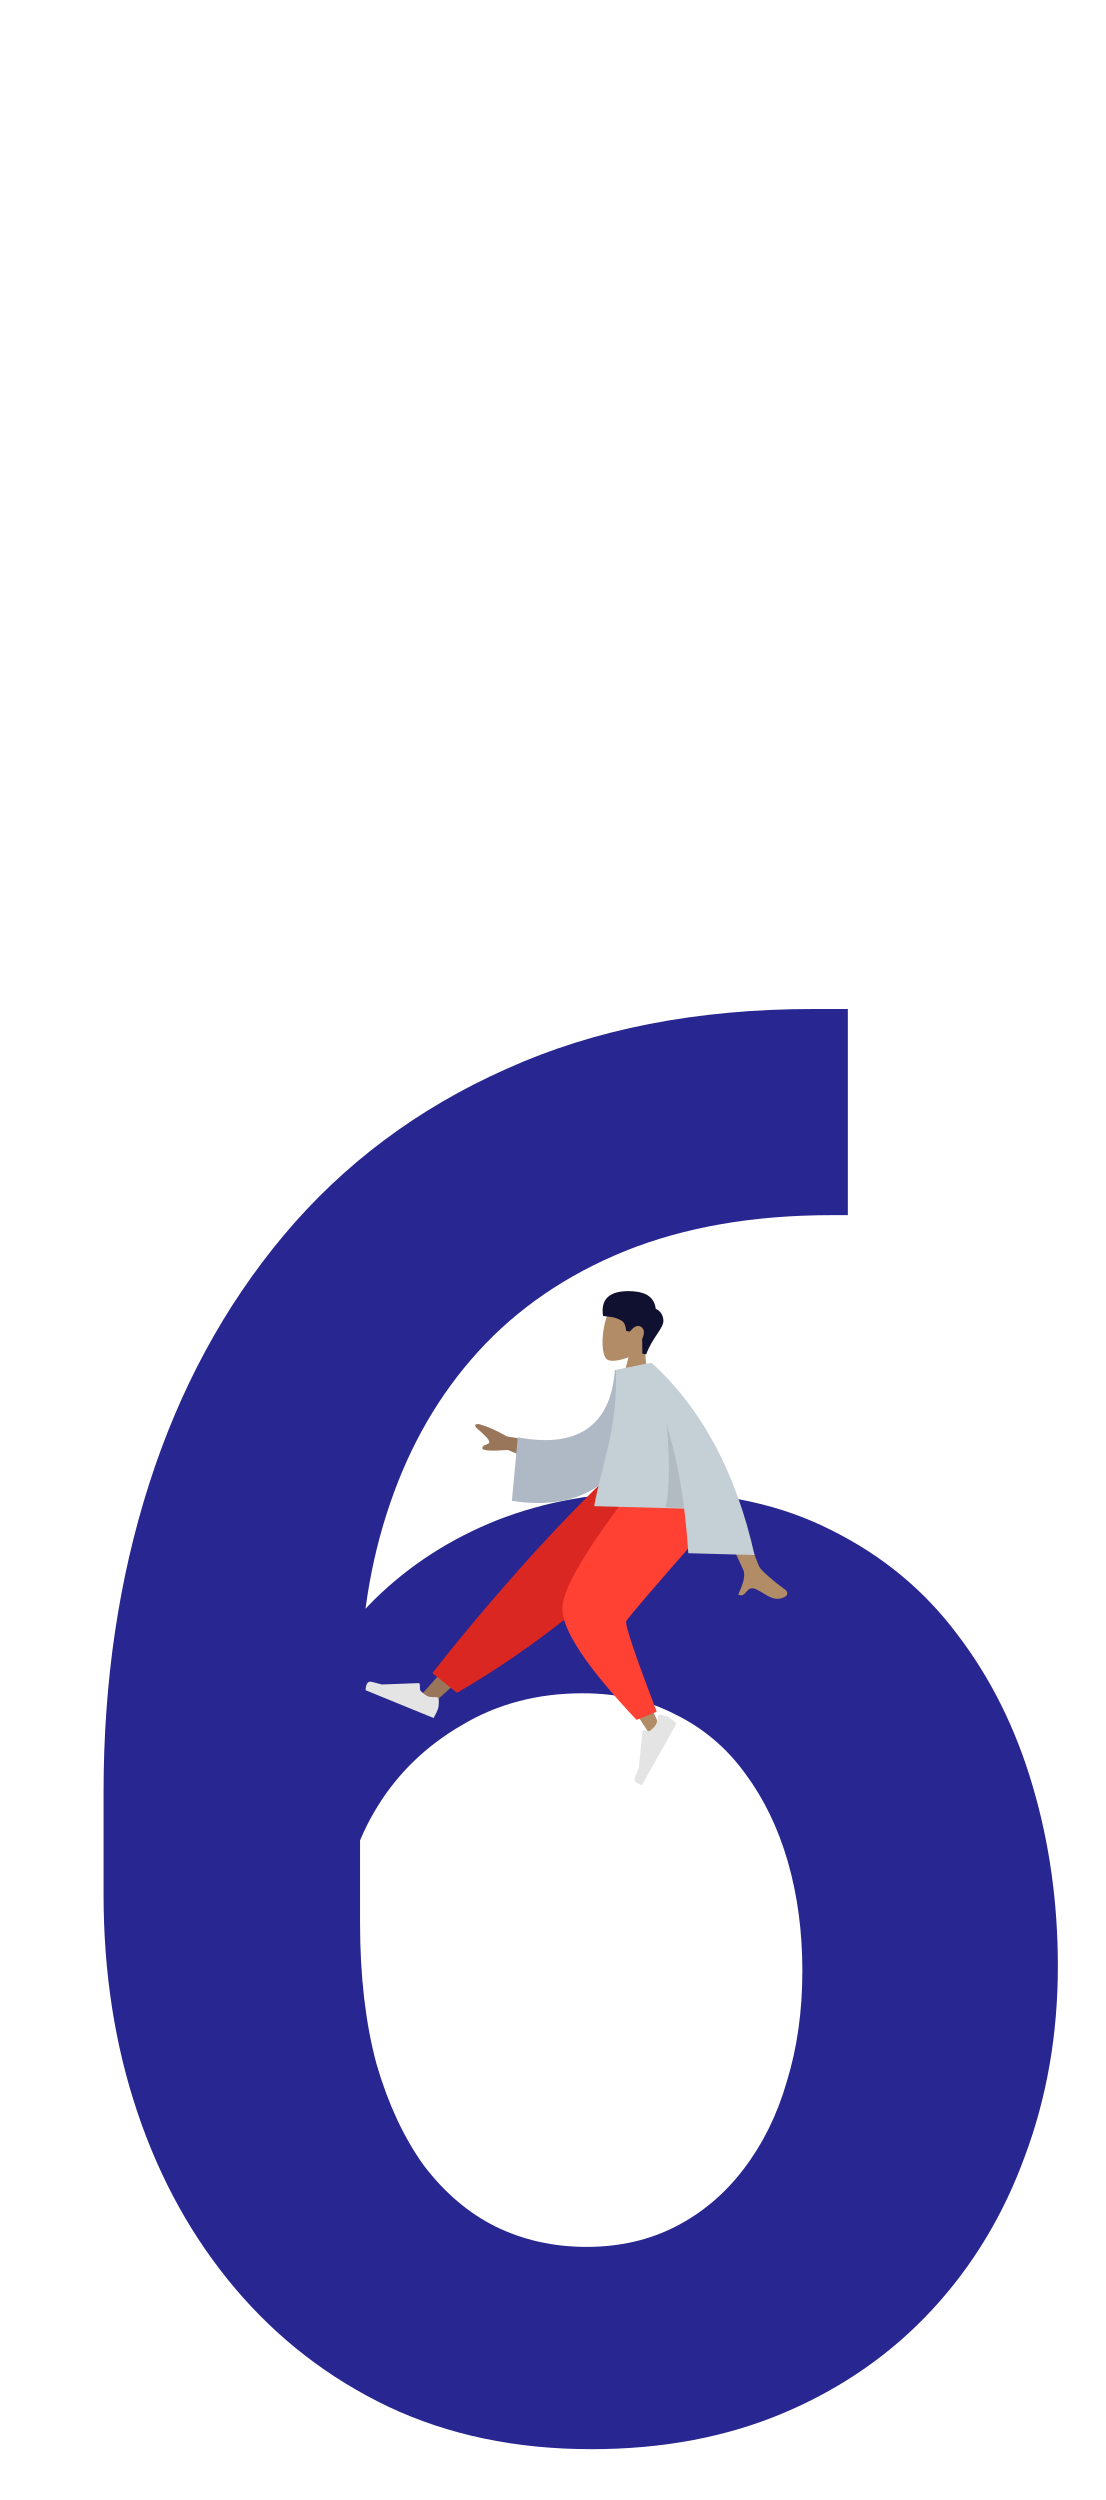
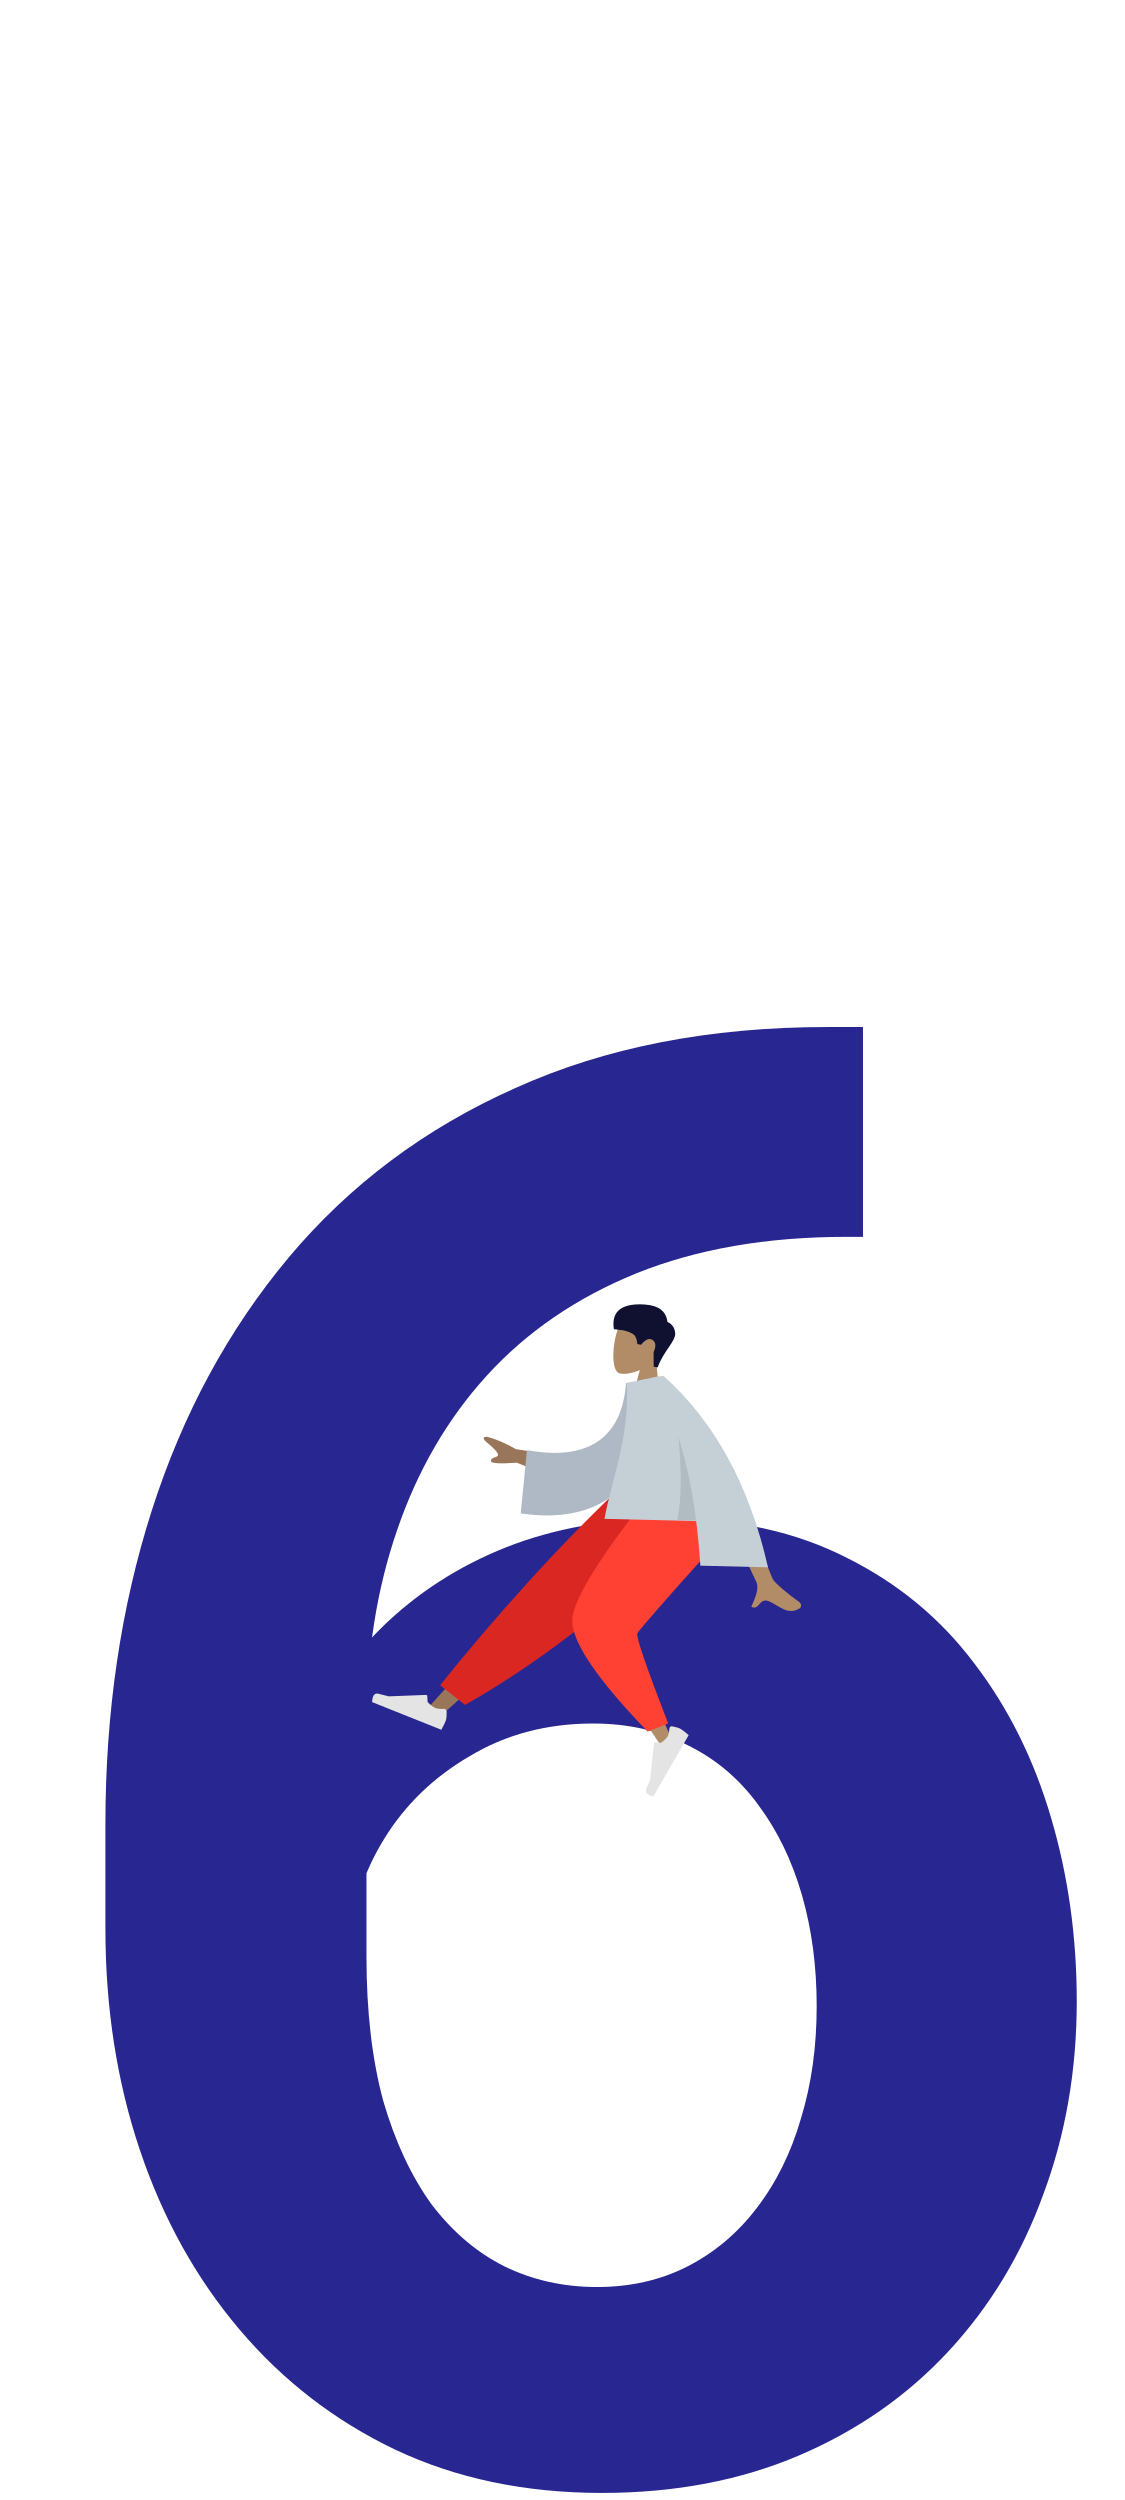
- <svg xmlns="http://www.w3.org/2000/svg" width="126" height="285" viewBox="0 0 126 285" fill="none">
+ <svg xmlns="http://www.w3.org/2000/svg" width="126" height="280" viewBox="0 0 126 280" fill="none">
  <path opacity="0.87" d="M92.682 115.027H96.654V138.528H94.779C85.878 138.528 78.044 139.889 71.277 142.611C64.583 145.332 58.993 149.157 54.506 154.086C50.093 158.94 46.746 164.715 44.465 171.408C42.185 178.028 41.045 185.274 41.045 193.145V219.184C41.045 225.289 41.67 230.659 42.921 235.293C44.245 239.853 46.047 243.715 48.327 246.878C50.681 249.968 53.403 252.285 56.492 253.829C59.655 255.374 63.112 256.146 66.864 256.146C70.615 256.146 73.999 255.374 77.015 253.829C80.031 252.285 82.605 250.115 84.738 247.32C86.945 244.451 88.6 241.104 89.703 237.279C90.88 233.454 91.469 229.261 91.469 224.701C91.469 220.214 90.917 216.058 89.814 212.233C88.71 208.408 87.092 205.061 84.959 202.192C82.826 199.25 80.178 197.006 77.015 195.462C73.925 193.843 70.394 193.034 66.422 193.034C61.273 193.034 56.676 194.248 52.63 196.675C48.585 199.029 45.385 202.119 43.031 205.944C40.677 209.769 39.39 213.814 39.169 218.08L29.349 213.226C29.717 206.973 31.041 201.236 33.322 196.013C35.675 190.791 38.801 186.23 42.7 182.332C46.672 178.433 51.343 175.417 56.713 173.284C62.156 171.151 68.188 170.084 74.808 170.084C82.458 170.084 89.152 171.555 94.889 174.498C100.627 177.366 105.371 181.302 109.122 186.304C112.947 191.306 115.816 197.08 117.729 203.626C119.641 210.1 120.597 216.94 120.597 224.149C120.597 231.873 119.347 239.081 116.846 245.775C114.419 252.469 110.888 258.316 106.254 263.318C101.62 268.32 96.029 272.219 89.483 275.014C82.936 277.809 75.58 279.207 67.415 279.207C58.809 279.207 51.086 277.588 44.245 274.352C37.477 271.115 31.666 266.628 26.812 260.891C21.957 255.153 18.242 248.46 15.668 240.81C13.093 233.16 11.806 224.885 11.806 215.984V204.288C11.806 191.71 13.535 180.015 16.992 169.202C20.449 158.389 25.561 148.937 32.328 140.845C39.169 132.68 47.628 126.354 57.706 121.867C67.783 117.307 79.442 115.027 92.682 115.027Z" fill="#080680" />
-   <path fill-rule="evenodd" clip-rule="evenodd" d="M73.998 159.365L73.374 152.25L72.345 152.058L70.604 158.734L73.998 159.365Z" fill="#B28B67" />
-   <path fill-rule="evenodd" clip-rule="evenodd" d="M69.306 155.041C70.339 155.523 74.677 154.121 74.828 150.944C74.979 147.767 70.659 147.666 69.65 149.095C68.641 150.524 68.273 154.559 69.306 155.041Z" fill="#B28B67" />
-   <path fill-rule="evenodd" clip-rule="evenodd" d="M73.669 154.397C74.329 152.509 75.711 151.396 75.626 150.482C75.57 149.872 75.279 149.445 74.755 149.201C74.611 147.986 73.766 147.323 72.222 147.213C69.905 147.046 68.396 147.762 68.748 150.021C69.302 150.125 69.995 150.044 70.879 150.569C71.159 150.736 71.329 151.122 71.387 151.728L71.805 151.806C72.291 151.19 72.721 151.011 73.094 151.268C73.467 151.525 73.505 151.986 73.207 152.653L73.224 154.314L73.669 154.397Z" fill="#101030" />
-   <path fill-rule="evenodd" clip-rule="evenodd" d="M77.523 170.166L61.649 183.078L49.189 194.388L47.568 193.724L70.944 167.473L77.523 170.166Z" fill="#997659" />
-   <path fill-rule="evenodd" clip-rule="evenodd" d="M50.023 193.754C50.036 194.246 50.006 194.598 49.934 194.808C49.848 195.059 49.681 195.409 49.433 195.857C49.145 195.74 46.559 194.682 41.676 192.685C41.706 191.927 41.947 191.61 42.4 191.734C42.853 191.858 43.23 191.957 43.532 192.031L47.709 191.876C47.783 191.873 47.848 191.934 47.854 192.011C47.854 192.012 47.854 192.013 47.854 192.014L47.891 192.69C48.228 193.045 48.522 193.273 48.773 193.376C48.981 193.461 49.3 193.493 49.729 193.47C49.877 193.462 50.008 193.581 50.022 193.735C50.023 193.742 50.023 193.748 50.023 193.754Z" fill="#E4E4E4" />
-   <path fill-rule="evenodd" clip-rule="evenodd" d="M52.096 192.979L49.291 190.735C52.087 187.137 55.337 183.249 59.039 179.07C62.742 174.891 66.532 170.946 70.409 167.237L79.262 170.864C74.707 175.699 70.183 179.935 65.69 183.571C61.197 187.207 56.666 190.343 52.096 192.979Z" fill="#DB2721" />
-   <path fill-rule="evenodd" clip-rule="evenodd" d="M77.624 173.384C73.987 177.877 69.772 184.117 69.723 184.404C69.69 184.595 71.569 188.826 75.36 197.098L74.074 197.717C68.301 188.938 65.513 184.091 65.712 183.177C66.011 181.806 69.962 172.826 73.013 168.03L77.624 173.384Z" fill="#B28B67" />
-   <path fill-rule="evenodd" clip-rule="evenodd" d="M74.861 195.136L72.565 196.067C66.844 190.002 64.025 185.738 64.108 183.274C64.192 180.811 67.555 175.396 74.197 167.029L80.218 174.518C74.501 181.023 71.559 184.457 71.391 184.82C71.224 185.183 72.38 188.622 74.861 195.136Z" fill="#FF4133" />
-   <path fill-rule="evenodd" clip-rule="evenodd" d="M75.277 195.463C75.731 195.551 76.05 195.652 76.234 195.767C76.454 195.903 76.753 196.14 77.132 196.477C76.985 196.738 75.667 199.08 73.178 203.502C72.486 203.317 72.227 203.014 72.401 202.591C72.575 202.169 72.716 201.815 72.825 201.532L73.241 197.369C73.249 197.295 73.313 197.243 73.384 197.253C73.385 197.253 73.386 197.253 73.387 197.254L74.014 197.355C74.385 197.095 74.634 196.85 74.762 196.623C74.868 196.434 74.94 196.126 74.977 195.697C74.989 195.549 75.116 195.443 75.26 195.46C75.266 195.461 75.271 195.462 75.277 195.463Z" fill="#E4E4E4" />
-   <path fill-rule="evenodd" clip-rule="evenodd" d="M63.563 164.712L57.785 163.752C56.609 163.067 55.534 162.595 54.559 162.337C54.288 162.322 53.859 162.411 54.526 162.977C55.192 163.543 55.869 164.168 55.767 164.458C55.664 164.748 55.061 164.622 54.98 165.07C54.926 165.368 55.9 165.444 57.901 165.297L62.639 167.315L63.563 164.712Z" fill="#997659" />
-   <path fill-rule="evenodd" clip-rule="evenodd" d="M72.563 156.079L70.088 156.176C69.717 161.807 66.538 165.278 59.031 163.852L58.35 171.099C65.358 172.223 71.348 169.552 72.273 161.873C72.512 159.885 72.68 157.814 72.563 156.079Z" fill="#AFB9C5" />
-   <path fill-rule="evenodd" clip-rule="evenodd" d="M82.018 166.361C84.756 173.955 86.276 178.049 86.579 178.641C86.801 179.075 88.377 180.415 89.465 181.186C89.902 181.495 89.739 181.874 89.582 181.971C88.304 182.768 87.407 181.77 86.255 181.203C84.993 180.583 85.159 182.255 84.159 181.781C84.436 181.095 85.095 179.821 84.731 178.966C84.569 178.586 82.612 174.364 78.861 166.299L82.018 166.361Z" fill="#B28B67" />
-   <path fill-rule="evenodd" clip-rule="evenodd" d="M79.113 172.012L67.736 171.7C68.591 166.892 70.471 162.751 70.205 156.172L73.921 155.396C76.79 159.717 78.297 164.982 79.113 172.012Z" fill="#C5CFD6" />
-   <path fill-rule="evenodd" clip-rule="evenodd" d="M79.178 171.928L75.884 171.842C76.542 168.667 76.323 163.463 75.227 156.23C77.759 160.5 78.438 164.965 79.178 171.928Z" fill="black" fill-opacity="0.1" />
-   <path fill-rule="evenodd" clip-rule="evenodd" d="M74.315 155.38C80.03 160.623 83.93 167.921 86.015 177.273L78.467 177.068C77.95 169.227 76.641 162.282 73.394 156.203L74.071 155.374L74.315 155.38Z" fill="#C5CFD6" />
+   <path fill-rule="evenodd" clip-rule="evenodd" d="M73.987 158.01L73.377 151.042L72.352 150.856L70.603 157.397L73.987 158.01Z" fill="#B28B67" />
+   <path fill-rule="evenodd" clip-rule="evenodd" d="M69.303 153.783C70.334 154.254 74.667 152.874 74.824 149.761C74.98 146.648 70.668 146.555 69.658 147.957C68.648 149.359 68.273 153.313 69.303 153.783Z" fill="#B28B67" />
+   <path fill-rule="evenodd" clip-rule="evenodd" d="M73.659 153.149C74.321 151.297 75.704 150.203 75.621 149.307C75.566 148.709 75.277 148.291 74.754 148.053C74.612 146.863 73.77 146.214 72.228 146.108C69.915 145.95 68.406 146.654 68.754 148.868C69.307 148.969 69.999 148.888 70.88 149.401C71.16 149.564 71.329 149.942 71.386 150.536L71.803 150.612C72.29 150.008 72.719 149.831 73.091 150.082C73.463 150.333 73.499 150.786 73.201 151.44L73.215 153.068L73.659 153.149Z" fill="#101030" />
+   <path fill-rule="evenodd" clip-rule="evenodd" d="M77.522 168.548L61.647 181.226L49.185 192.328L47.567 191.681L70.96 165.924L77.522 168.548Z" fill="#997659" />
+   <path fill-rule="evenodd" clip-rule="evenodd" d="M50.022 191.67C50.034 192.152 50.003 192.497 49.931 192.703C49.844 192.95 49.676 193.294 49.427 193.734C49.139 193.619 46.556 192.587 41.675 190.636C41.707 189.893 41.949 189.582 42.402 189.702C42.854 189.823 43.232 189.919 43.534 189.991L47.711 189.831C47.785 189.829 47.85 189.888 47.855 189.963C47.855 189.964 47.856 189.965 47.856 189.966L47.891 190.63C48.227 190.977 48.521 191.201 48.772 191.301C48.98 191.384 49.299 191.414 49.728 191.391C49.876 191.384 50.007 191.5 50.021 191.651C50.021 191.657 50.022 191.663 50.022 191.67Z" fill="#E4E4E4" />
+   <path fill-rule="evenodd" clip-rule="evenodd" d="M52.088 190.948L49.292 188.755C52.092 185.225 55.345 181.41 59.051 177.309C62.757 173.208 66.55 169.337 70.43 165.696L79.261 169.23C74.703 173.975 70.177 178.134 65.683 181.704C61.188 185.275 56.657 188.356 52.088 190.948Z" fill="#DB2721" />
+   <path fill-rule="evenodd" clip-rule="evenodd" d="M77.646 171.725C73.998 176.131 69.767 182.249 69.718 182.53C69.684 182.717 71.555 186.856 75.33 194.946L74.042 195.555C68.285 186.972 65.507 182.233 65.708 181.337C66.01 179.994 69.982 171.194 73.044 166.493L77.646 171.725Z" fill="#B28B67" />
+   <path fill-rule="evenodd" clip-rule="evenodd" d="M74.832 193.024L72.534 193.94C66.823 188.015 64.012 183.846 64.101 181.435C64.191 179.023 67.566 173.716 74.228 165.513L80.236 172.831C74.503 179.21 71.552 182.577 71.384 182.933C71.215 183.289 72.365 186.652 74.832 193.024Z" fill="#FF4133" />
+   <path fill-rule="evenodd" clip-rule="evenodd" d="M75.282 193.347C75.735 193.432 76.053 193.53 76.236 193.642C76.455 193.775 76.753 194.006 77.131 194.335C76.984 194.591 75.663 196.885 73.169 201.218C72.478 201.039 72.221 200.742 72.395 200.328C72.57 199.914 72.712 199.568 72.821 199.29L73.246 195.216C73.253 195.144 73.317 195.093 73.389 195.102C73.39 195.102 73.391 195.103 73.392 195.103L74.017 195.201C74.388 194.945 74.637 194.706 74.766 194.483C74.872 194.298 74.944 193.996 74.981 193.576C74.995 193.431 75.121 193.327 75.264 193.344C75.27 193.345 75.276 193.346 75.282 193.347Z" fill="#E4E4E4" />
+   <path fill-rule="evenodd" clip-rule="evenodd" d="M63.569 163.234L57.787 162.303C56.611 161.631 55.535 161.17 54.56 160.919C54.288 160.904 53.859 160.992 54.525 161.548C55.19 162.103 55.867 162.716 55.764 163.001C55.66 163.286 55.057 163.164 54.975 163.604C54.92 163.898 55.895 163.97 57.899 163.821L62.638 165.795L63.569 163.234Z" fill="#997659" />
+   <path fill-rule="evenodd" clip-rule="evenodd" d="M72.593 154.793L70.113 154.893C69.729 160.396 66.537 163.794 59.02 162.416L58.321 169.497C65.338 170.58 71.345 167.958 72.289 160.454C72.533 158.511 72.706 156.487 72.593 154.793Z" fill="#AFB9C5" />
+   <path fill-rule="evenodd" clip-rule="evenodd" d="M82.04 164.853C84.755 172.292 86.264 176.301 86.565 176.88C86.786 177.306 88.356 178.616 89.441 179.369C89.876 179.671 89.713 180.042 89.556 180.139C88.278 180.922 87.385 179.946 86.236 179.393C84.978 178.788 85.139 180.426 84.142 179.964C84.419 179.291 85.081 178.041 84.719 177.203C84.558 176.831 82.615 172.696 78.888 164.8L82.04 164.853Z" fill="#B28B67" />
+   <path fill-rule="evenodd" clip-rule="evenodd" d="M79.113 170.391L67.7 170.11C68.57 165.393 70.465 161.329 70.213 154.878L73.942 154.11C76.81 158.341 78.31 163.499 79.113 170.391Z" fill="#C5CFD6" />
+   <path fill-rule="evenodd" clip-rule="evenodd" d="M79.178 170.308L75.854 170.231C76.526 167.12 76.317 162.023 75.227 154.941C77.772 159.118 78.448 163.489 79.178 170.308Z" fill="black" fill-opacity="0.1" />
+   <path fill-rule="evenodd" clip-rule="evenodd" d="M74.319 154.107C80.044 159.234 83.943 166.379 86.015 175.541L78.438 175.356C77.936 167.671 76.638 160.867 73.392 154.915L74.073 154.101L74.319 154.107Z" fill="#C5CFD6" />
</svg>
